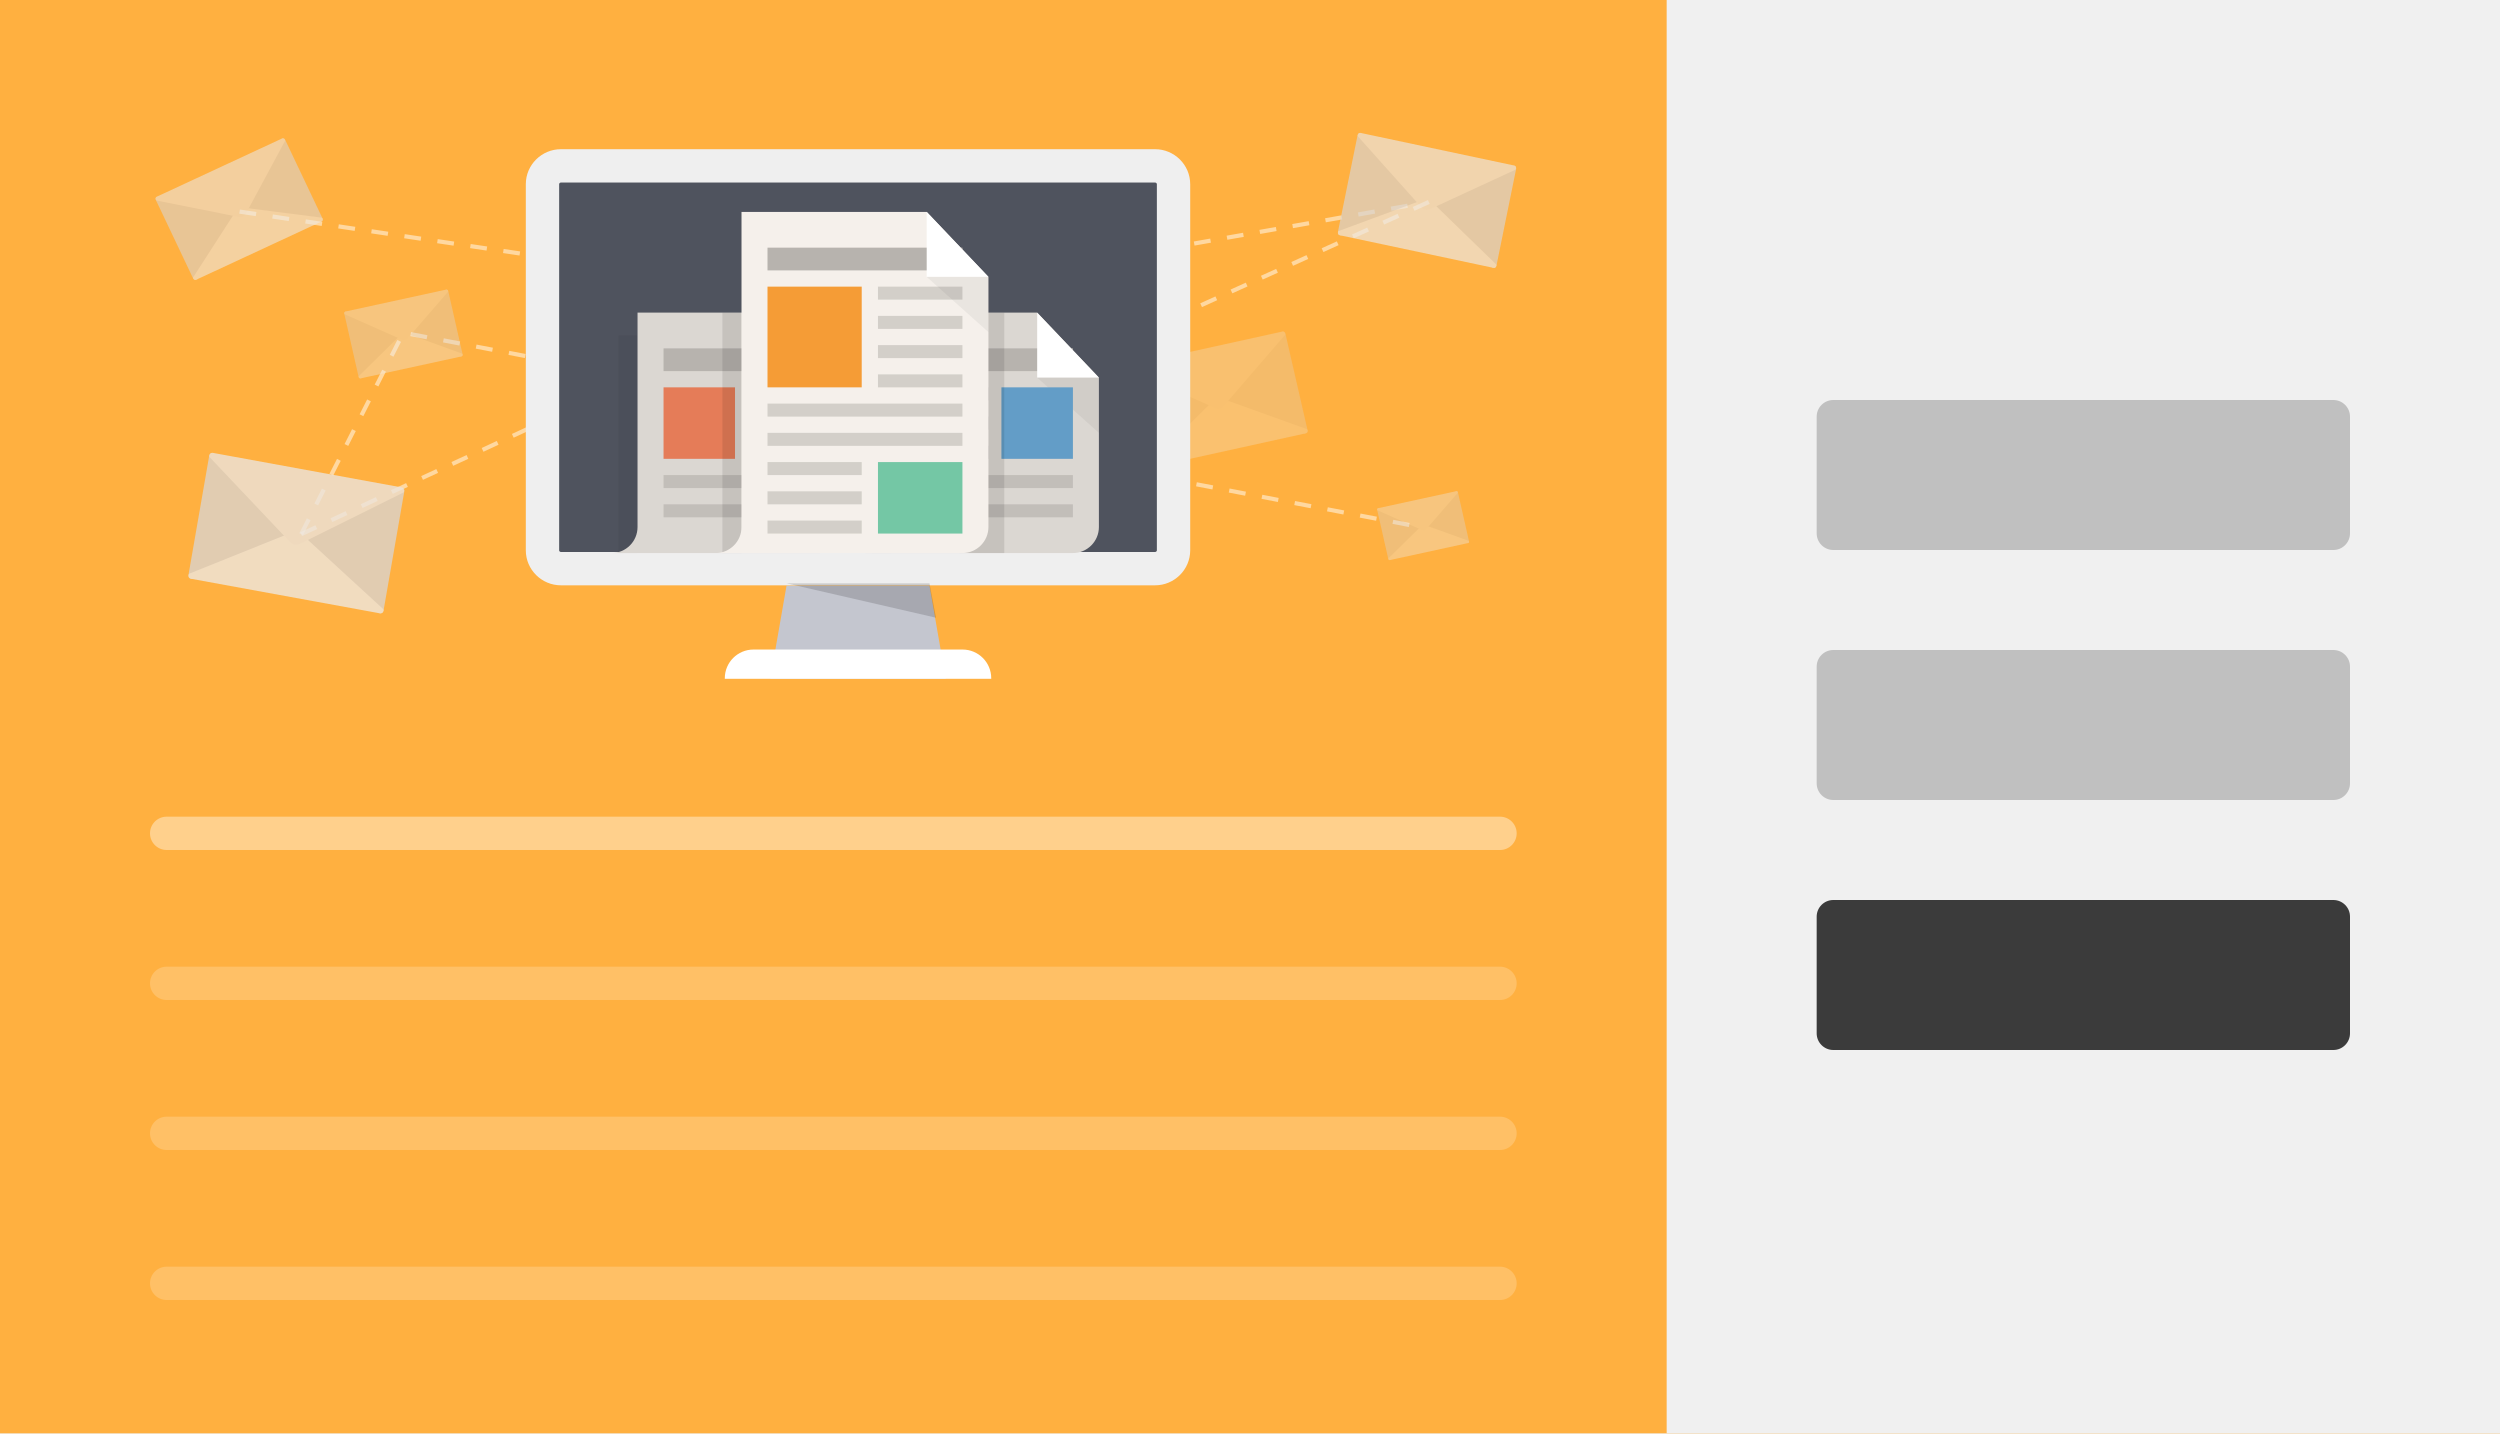
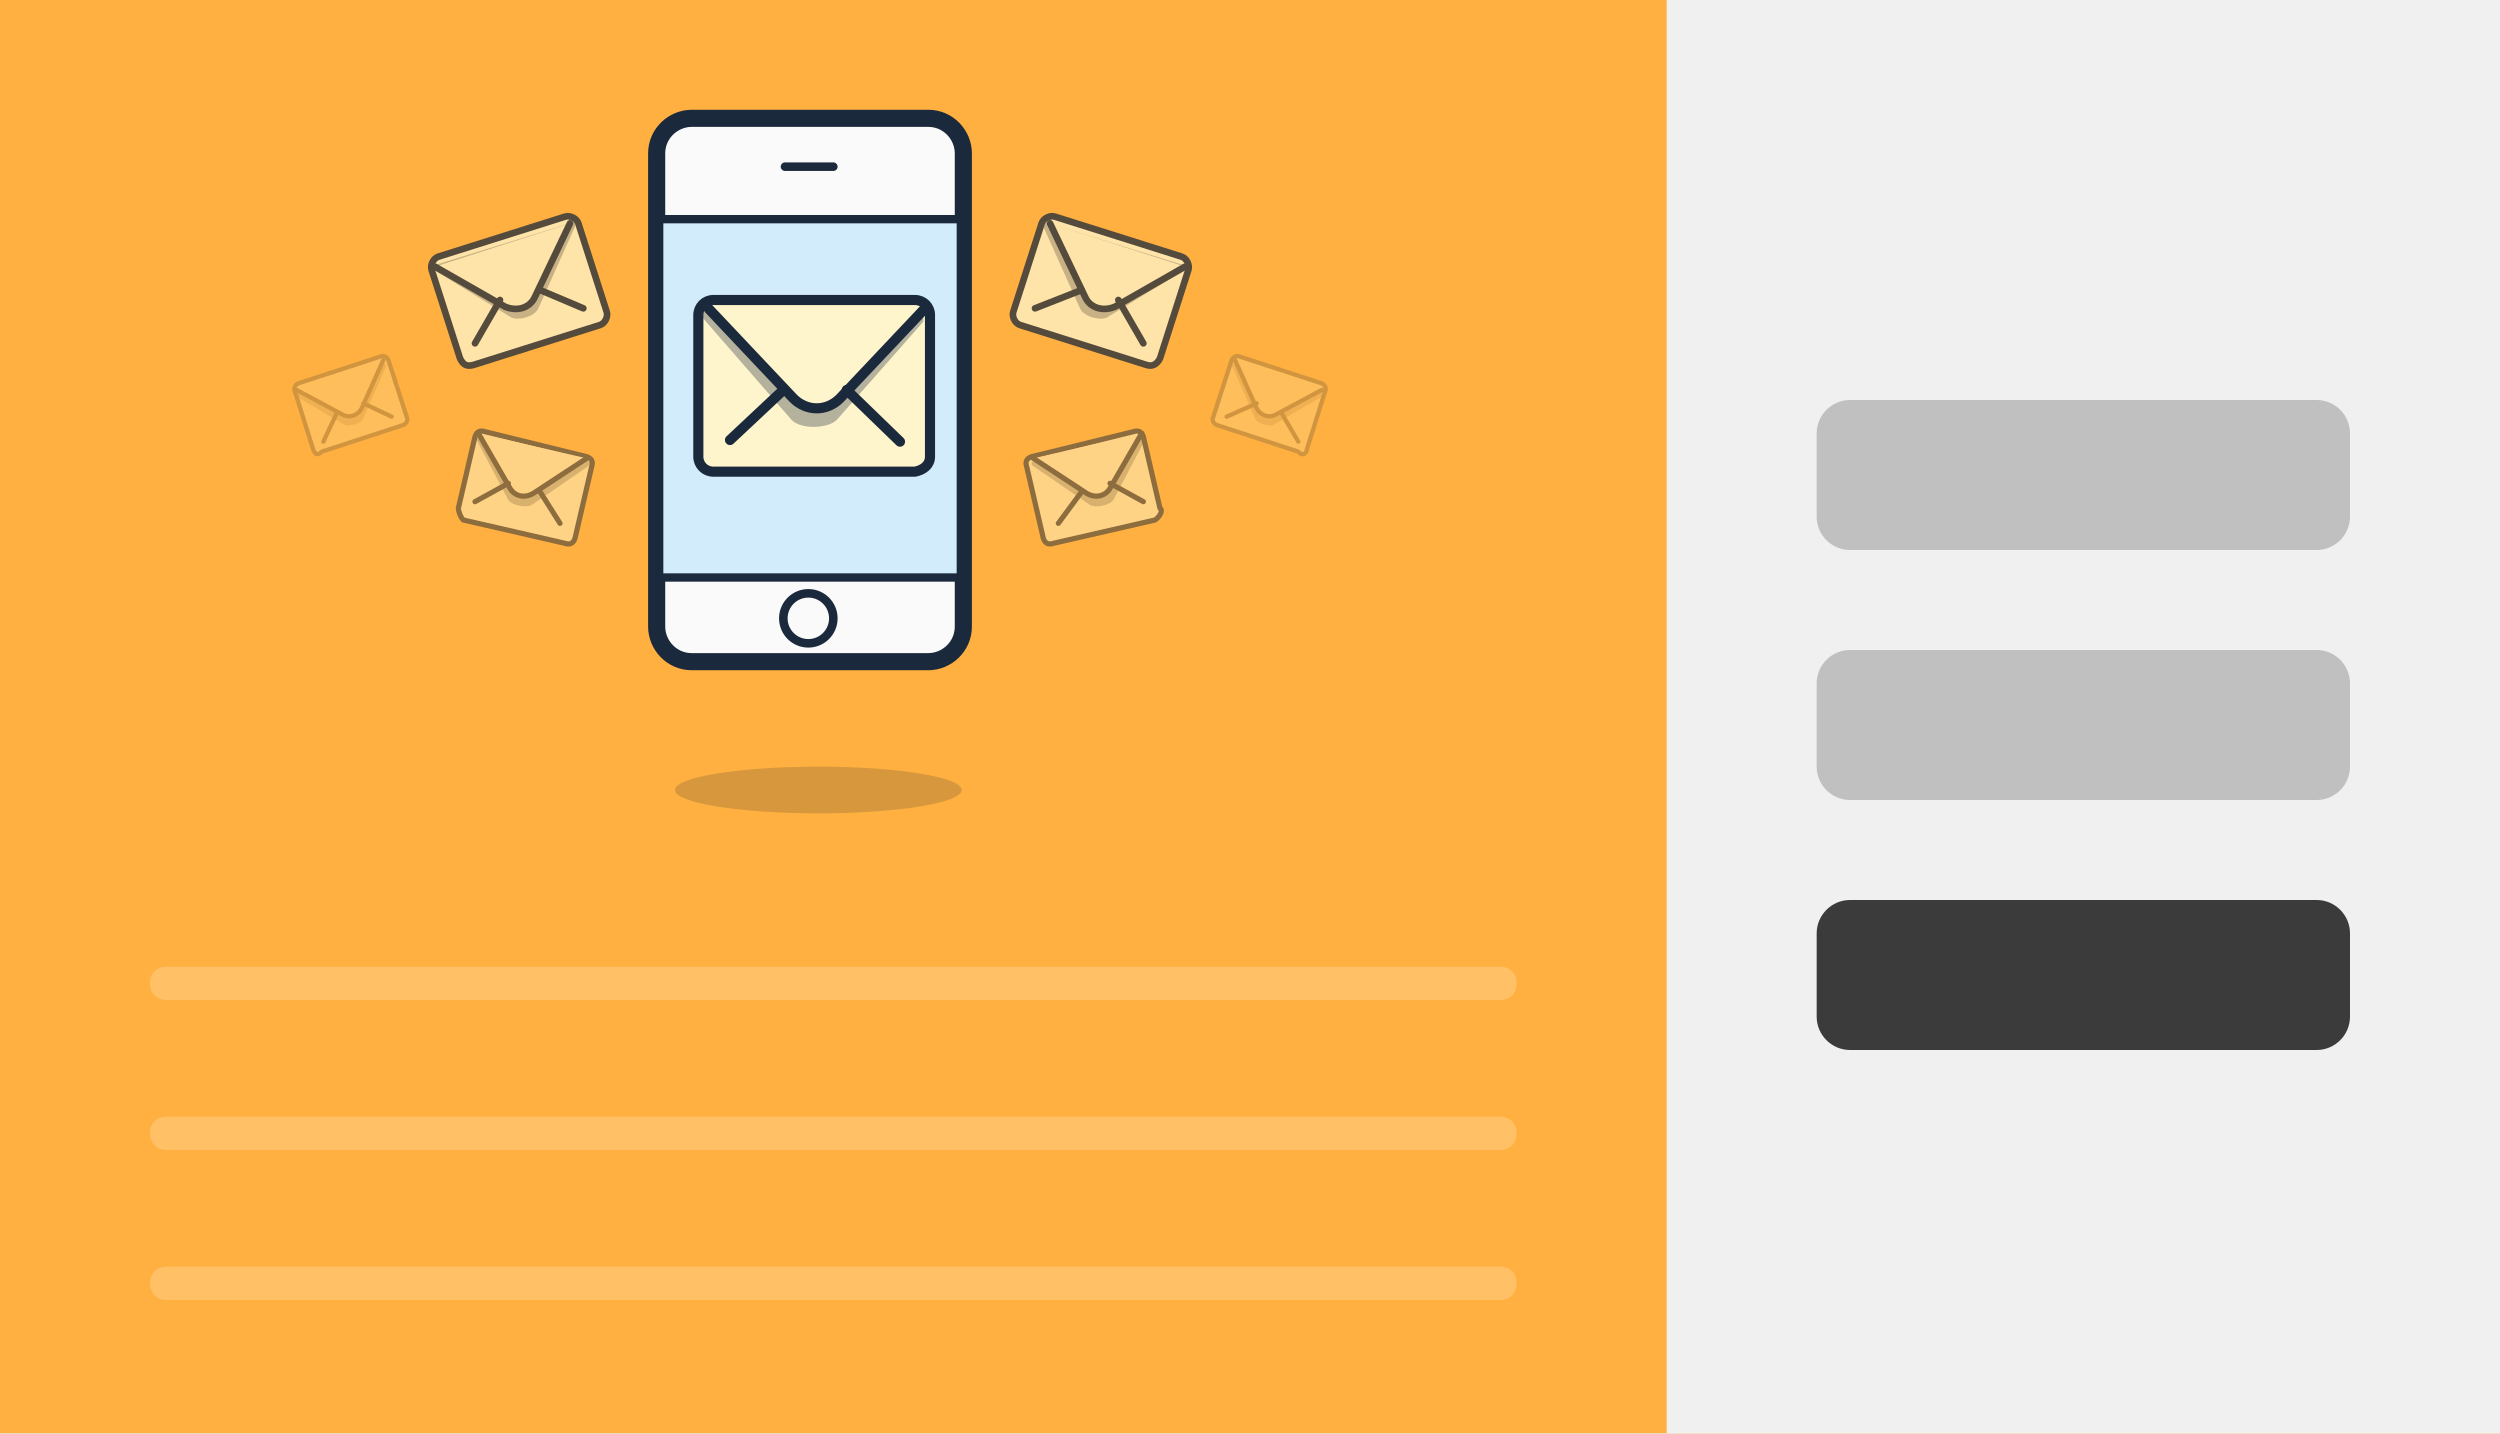
- <svg xmlns="http://www.w3.org/2000/svg" version="1.1" x="0px" y="0px" width="150px" height="86px" viewBox="0 0 150 86" enable-background="new 0 0 150 86" xml:space="preserve">
-   <g id="Layer_1">
-     <rect fill="#FFB040" width="150" height="86" />
-     <path opacity="0.4" fill="#FFFFFF" d="M90,51H10c-0.552,0-1-0.448-1-1l0,0c0-0.552,0.448-1,1-1h80c0.552,0,1,0.448,1,1l0,0   C91,50.552,90.552,51,90,51z" />
+ <svg xmlns="http://www.w3.org/2000/svg" version="1.1" id="Layer_1" x="0px" y="0px" viewBox="-320 264 150 86" style="enable-background:new -320 264 150 86;" xml:space="preserve">
+   <style type="text/css">
+ 	.st0{fill:#FFB040;}
+ 	.st1{opacity:0.2;fill:#FFFFFF;enable-background:new    ;}
+ 	.st2{fill:#F0F0F0;}
+ 	.st3{fill:#3B3B3B;}
+ 	.st4{opacity:0.2;enable-background:new    ;}
+ 	.st5{display:none;}
+ 	.st6{opacity:0.2;fill:#333333;enable-background:new    ;}
+ 	.st7{fill:#FAFAFA;stroke:#1B293C;stroke-width:1.027;stroke-linecap:round;stroke-linejoin:round;stroke-miterlimit:10;}
+ 	.st8{fill:none;stroke:#1B293C;stroke-width:0.513;stroke-linecap:round;stroke-linejoin:round;stroke-miterlimit:10;}
+ 	.st9{fill:#D2ECFB;}
+ 	.st10{fill:#1B293C;}
+ 	.st11{fill:#FFF5CC;stroke:#1B293C;stroke-width:0.607;stroke-linecap:round;stroke-linejoin:round;stroke-miterlimit:10;}
+ 	.st12{opacity:0.35;fill:#293342;enable-background:new    ;}
+ 	.st13{fill:none;stroke:#1B293C;stroke-width:0.607;stroke-linecap:round;stroke-linejoin:round;stroke-miterlimit:10;}
+ 	.st14{opacity:0.75;}
+ 	.st15{fill:#FFF5CC;stroke:#1B293C;stroke-width:0.399;stroke-linecap:round;stroke-linejoin:round;stroke-miterlimit:10;}
+ 	.st16{fill:none;stroke:#1B293C;stroke-width:0.399;stroke-linecap:round;stroke-linejoin:round;stroke-miterlimit:10;}
+ 	.st17{opacity:0.5;}
+ 	.st18{fill:#FFF5CC;stroke:#1B293C;stroke-width:0.312;stroke-linecap:round;stroke-linejoin:round;stroke-miterlimit:10;}
+ 	.st19{fill:none;stroke:#1B293C;stroke-width:0.312;stroke-linecap:round;stroke-linejoin:round;stroke-miterlimit:10;}
+ 	.st20{opacity:0.2;}
+ 	.st21{fill:#FFF5CC;stroke:#1B293C;stroke-width:0.259;stroke-linecap:round;stroke-linejoin:round;stroke-miterlimit:10;}
+ 	.st22{fill:none;stroke:#1B293C;stroke-width:0.259;stroke-linecap:round;stroke-linejoin:round;stroke-miterlimit:10;}
+ </style>
+   <g id="Layer_1_1_">
+     <rect x="-320" y="264" class="st0" width="150" height="86" />
+     <path class="st1" d="M-230,324h-80c-0.6,0-1-0.4-1-1l0,0c0-0.6,0.4-1,1-1h80c0.6,0,1,0.4,1,1l0,0C-229,323.6-229.4,324-230,324z" />
+     <path class="st1" d="M-230,333h-80c-0.6,0-1-0.4-1-1l0,0c0-0.6,0.4-1,1-1h80c0.6,0,1,0.4,1,1l0,0C-229,332.6-229.4,333-230,333z" />
+     <path class="st1" d="M-230,342h-80c-0.6,0-1-0.4-1-1l0,0c0-0.6,0.4-1,1-1h80c0.6,0,1,0.4,1,1l0,0C-229,341.6-229.4,342-230,342z" />
+     <rect x="-220" y="264" class="st2" width="50" height="86" />
+     <path class="st3" d="M-181,327h-28c-1.1,0-2-0.9-2-2v-5c0-1.1,0.9-2,2-2h28c1.1,0,2,0.9,2,2v5C-179,326.1-179.9,327-181,327z" />
+     <path class="st4" d="M-181,312h-28c-1.1,0-2-0.9-2-2v-5c0-1.1,0.9-2,2-2h28c1.1,0,2,0.9,2,2v5C-179,311.1-179.9,312-181,312z" />
+     <path class="st4" d="M-181,297h-28c-1.1,0-2-0.9-2-2v-5c0-1.1,0.9-2,2-2h28c1.1,0,2,0.9,2,2v5C-179,296.1-179.9,297-181,297z" />
+   </g>
+   <g id="Layer_2" class="st5">
+ </g>
+   <ellipse class="st6" cx="-270.9" cy="311.4" rx="8.6" ry="1.4" />
+   <path class="st7" d="M-280.6,273.2c0-1.2,1-2.1,2.1-2.1h14.2c1.2,0,2.1,1,2.1,2.1v28.4c0,1.2-1,2.1-2.1,2.1h-14.2  c-1.2,0-2.1-1-2.1-2.1V273.2z" />
+   <line class="st8" x1="-270" y1="274" x2="-272.9" y2="274" />
+   <g>
+     <path class="st9" d="M-280.2,298.6c-0.1,0-0.3-0.1-0.3-0.3v-21c0-0.1,0.1-0.3,0.3-0.3h17.6c0.1,0,0.3,0.1,0.3,0.3v21   c0,0.1-0.1,0.3-0.3,0.3H-280.2z" />
    <g>
-       <g opacity="0.5">
-         <path fill="#FFFFFF" d="M18.182,32.106l-0.223-0.113l0.452-0.892l0.223,0.113L18.182,32.106z M84.531,31.621l-0.982-0.188     l0.047-0.245l0.982,0.188L84.531,31.621z M82.566,31.245l-0.982-0.188l0.047-0.245L82.613,31L82.566,31.245z M80.603,30.87     l-0.982-0.188l0.047-0.245l0.982,0.188L80.603,30.87z M78.638,30.494l-0.982-0.188l0.047-0.245l0.982,0.188L78.638,30.494z      M19.086,30.323l-0.223-0.113l0.452-0.892l0.223,0.113L19.086,30.323z M76.673,30.119l-0.982-0.188l0.047-0.245l0.982,0.188     L76.673,30.119z M74.709,29.743l-0.982-0.188l0.047-0.245l0.982,0.188L74.709,29.743z M72.745,29.368l-0.982-0.188l0.047-0.245     l0.982,0.188L72.745,29.368z M70.78,28.992l-0.982-0.188l0.047-0.245l0.982,0.188L70.78,28.992z M68.815,28.617l-0.982-0.188     l0.047-0.245l0.982,0.188L68.815,28.617z M19.991,28.539l-0.223-0.113l0.453-0.892l0.223,0.113L19.991,28.539z M66.851,28.241     l-0.982-0.188l0.047-0.245l0.982,0.188L66.851,28.241z M64.887,27.866l-0.982-0.188l0.047-0.245l0.982,0.188L64.887,27.866z      M62.922,27.49l-0.982-0.188l0.047-0.245l0.982,0.188L62.922,27.49z M60.958,27.115l-0.982-0.188l0.047-0.245l0.982,0.188     L60.958,27.115z M20.896,26.755l-0.223-0.113l0.452-0.892l0.223,0.113L20.896,26.755z M58.993,26.739l-0.982-0.188l0.047-0.245     l0.982,0.188L58.993,26.739z M57.029,26.364l-0.982-0.188l0.047-0.245l0.982,0.188L57.029,26.364z M55.064,25.989l-0.982-0.188     l0.047-0.245l0.982,0.188L55.064,25.989z M53.1,25.613l-0.982-0.188l0.047-0.245l0.982,0.188L53.1,25.613z M51.136,25.238     l-0.982-0.188l0.047-0.245l0.982,0.188L51.136,25.238z M21.8,24.971l-0.223-0.113l0.452-0.892l0.223,0.113L21.8,24.971z      M49.171,24.862l-0.982-0.188l0.047-0.245l0.982,0.188L49.171,24.862z M47.207,24.487l-0.982-0.188l0.047-0.245l0.982,0.188     L47.207,24.487z M45.242,24.111l-0.982-0.188l0.047-0.245l0.982,0.188L45.242,24.111z M43.278,23.736l-0.982-0.188l0.047-0.245     l0.982,0.188L43.278,23.736z M41.313,23.36l-0.982-0.188l0.047-0.245l0.982,0.188L41.313,23.36z M22.704,23.188l-0.223-0.113     l0.452-0.892l0.223,0.113L22.704,23.188z M39.349,22.985l-0.982-0.188l0.047-0.245l0.982,0.188L39.349,22.985z M37.384,22.609     l-0.982-0.188l0.047-0.245l0.982,0.188L37.384,22.609z M35.42,22.234l-0.982-0.188l0.047-0.245l0.982,0.188L35.42,22.234z      M33.456,21.858l-0.982-0.188l0.047-0.245l0.982,0.188L33.456,21.858z M31.491,21.483l-0.982-0.188l0.047-0.245l0.982,0.188     L31.491,21.483z M23.608,21.403l-0.223-0.113l0.453-0.892l0.223,0.113L23.608,21.403z M29.527,21.107l-0.982-0.188l0.047-0.245     l0.982,0.188L29.527,21.107z M27.562,20.732l-0.982-0.188l0.047-0.245l0.982,0.188L27.562,20.732z M25.598,20.357l-0.982-0.188     l0.047-0.245l0.982,0.188L25.598,20.357z" />
-       </g>
-       <g opacity="0.5">
-         <path fill="#FFFFFF" d="M50.952,18.285l-0.989-0.147L50,17.891l0.989,0.147L50.952,18.285z M51.978,18.222l-0.044-0.246     l0.985-0.174l0.044,0.246L51.978,18.222z M48.974,17.99l-0.989-0.148l0.037-0.247l0.989,0.148L48.974,17.99z M53.948,17.874     l-0.044-0.246l0.984-0.174l0.044,0.246L53.948,17.874z M46.995,17.694l-0.989-0.148l0.037-0.247l0.989,0.148L46.995,17.694z      M55.917,17.524l-0.044-0.246l0.984-0.174l0.044,0.246L55.917,17.524z M45.017,17.399l-0.989-0.148l0.037-0.247l0.989,0.148     L45.017,17.399z M57.886,17.176l-0.044-0.246l0.985-0.174l0.044,0.246L57.886,17.176z M43.039,17.104l-0.989-0.148l0.037-0.247     l0.989,0.148L43.039,17.104z M59.855,16.827l-0.044-0.246l0.985-0.174l0.044,0.246L59.855,16.827z M41.061,16.808l-0.989-0.148     l0.037-0.247l0.989,0.148L41.061,16.808z M39.083,16.513l-0.989-0.148l0.037-0.247l0.989,0.148L39.083,16.513z M61.825,16.479     l-0.044-0.246l0.984-0.174l0.044,0.246L61.825,16.479z M37.105,16.217l-0.989-0.147l0.037-0.247l0.989,0.147L37.105,16.217z      M63.794,16.13l-0.044-0.246l0.985-0.174l0.044,0.246L63.794,16.13z M35.127,15.921l-0.989-0.147l0.037-0.247l0.989,0.147     L35.127,15.921z M65.764,15.781l-0.044-0.246l0.985-0.174l0.044,0.246L65.764,15.781z M33.149,15.626l-0.989-0.147l0.037-0.247     l0.989,0.147L33.149,15.626z M67.733,15.433l-0.044-0.246l0.985-0.174l0.044,0.246L67.733,15.433z M31.171,15.331l-0.989-0.147     l0.037-0.247l0.989,0.147L31.171,15.331z M69.703,15.083l-0.044-0.246l0.984-0.174l0.044,0.246L69.703,15.083z M29.193,15.035     l-0.989-0.147l0.037-0.247l0.989,0.147L29.193,15.035z M27.215,14.74l-0.989-0.147l0.037-0.247l0.989,0.147L27.215,14.74z      M71.672,14.735l-0.044-0.246l0.985-0.174l0.044,0.246L71.672,14.735z M25.237,14.444l-0.989-0.148l0.037-0.247l0.989,0.148     L25.237,14.444z M73.641,14.386l-0.044-0.246l0.985-0.174l0.044,0.246L73.641,14.386z M23.259,14.149l-0.989-0.148l0.037-0.247     l0.989,0.148L23.259,14.149z M75.61,14.038l-0.044-0.246l0.985-0.174l0.043,0.246L75.61,14.038z M21.281,13.854l-0.989-0.148     l0.037-0.247l0.989,0.148L21.281,13.854z M77.579,13.689l-0.043-0.246l0.985-0.174l0.043,0.246L77.579,13.689z M19.303,13.558     l-0.989-0.148l0.037-0.247l0.989,0.148L19.303,13.558z M79.549,13.34l-0.043-0.246l0.984-0.174l0.043,0.246L79.549,13.34z      M17.325,13.263l-0.989-0.148l0.037-0.247l0.989,0.148L17.325,13.263z M81.519,12.992l-0.043-0.246l0.984-0.175l0.043,0.246     L81.519,12.992z M15.347,12.967l-0.989-0.148l0.037-0.247l0.989,0.148L15.347,12.967z M83.487,12.643l-0.043-0.246l0.985-0.174     l0.043,0.246L83.487,12.643z" />
-       </g>
-       <g opacity="0.5">
-         <path fill="#FFFFFF" d="M55.724,25.858l-0.104-0.228l0.911-0.413l0.104,0.228L55.724,25.858z M57.546,25.032l-0.104-0.228     l0.911-0.413l0.104,0.228L57.546,25.032z M59.367,24.206l-0.104-0.228l0.911-0.413l0.104,0.228L59.367,24.206z M61.189,23.38     l-0.104-0.228l0.911-0.413l0.104,0.228L61.189,23.38z M63.011,22.555l-0.104-0.228l0.911-0.413l0.104,0.228L63.011,22.555z      M64.832,21.729l-0.104-0.228l0.911-0.413l0.104,0.228L64.832,21.729z M66.654,20.903l-0.104-0.228l0.911-0.413l0.104,0.228     L66.654,20.903z M68.475,20.078l-0.104-0.228l0.911-0.413l0.104,0.228L68.475,20.078z M70.297,19.252l-0.104-0.228l0.911-0.413     l0.104,0.228L70.297,19.252z M72.119,18.426l-0.104-0.228l0.911-0.413l0.104,0.228L72.119,18.426z M73.94,17.6l-0.104-0.228     l0.911-0.413l0.104,0.228L73.94,17.6z M75.762,16.774l-0.104-0.228l0.911-0.413l0.104,0.228L75.762,16.774z M77.583,15.949     l-0.104-0.228l0.911-0.413l0.104,0.228L77.583,15.949z M79.404,15.123l-0.104-0.228l0.911-0.413l0.104,0.228L79.404,15.123z      M81.227,14.297l-0.104-0.228l0.91-0.413l0.104,0.228L81.227,14.297z M83.048,13.472l-0.104-0.228l0.911-0.413l0.104,0.228     L83.048,13.472z M84.869,12.646l-0.104-0.228l0.911-0.413l0.104,0.228L84.869,12.646z" />
-       </g>
-       <g opacity="0.5">
-         <path fill="#FFFFFF" d="M18.124,32.163l-0.105-0.227l0.907-0.421l0.105,0.227L18.124,32.163z M19.937,31.32l-0.105-0.227     l0.907-0.421l0.105,0.227L19.937,31.32z M21.751,30.478l-0.105-0.227l0.907-0.421l0.105,0.227L21.751,30.478z M23.565,29.634     l-0.105-0.227l0.907-0.421l0.105,0.227L23.565,29.634z M25.378,28.792l-0.105-0.227l0.907-0.421l0.105,0.227L25.378,28.792z      M27.192,27.949l-0.105-0.227l0.907-0.421l0.105,0.227L27.192,27.949z M29.006,27.106L28.9,26.879l0.907-0.421l0.105,0.227     L29.006,27.106z M30.82,26.263l-0.105-0.227l0.907-0.421l0.105,0.227L30.82,26.263z M32.633,25.42l-0.105-0.227l0.907-0.421     l0.105,0.227L32.633,25.42z M34.447,24.577l-0.105-0.227l0.907-0.421l0.105,0.227L34.447,24.577z M36.261,23.734l-0.105-0.227     l0.907-0.421l0.105,0.227L36.261,23.734z M38.075,22.892l-0.105-0.227l0.907-0.421l0.105,0.227L38.075,22.892z M39.888,22.049     l-0.105-0.227l0.907-0.421l0.105,0.227L39.888,22.049z M41.702,21.206l-0.105-0.227l0.907-0.421l0.105,0.227L41.702,21.206z      M43.516,20.363l-0.105-0.227l0.907-0.422l0.105,0.227L43.516,20.363z M45.33,19.52l-0.105-0.227l0.907-0.421l0.105,0.227     L45.33,19.52z M47.143,18.677l-0.105-0.227l0.907-0.421l0.105,0.227L47.143,18.677z M48.957,17.834l-0.105-0.227l0.907-0.421     l0.105,0.227L48.957,17.834z M50.771,16.992l-0.105-0.227l0.907-0.421l0.105,0.227L50.771,16.992z" />
-       </g>
-       <g>
-         <polygon fill="#C4C6CF" points="56.744,40.727 46.217,40.727 47.192,35.138 55.769,35.138    " />
-         <path fill="#FFFFFF" d="M59.473,40.727H43.488v-0.033c0-0.951,0.771-1.722,1.722-1.722h12.542c0.951,0,1.722,0.771,1.722,1.722     V40.727z" />
-       </g>
-       <g opacity="0.8">
-         <path fill="#D9D3CD" d="M24.073,29.264l-0.476,0.112c-0.119,0.017-0.234,0.058-0.34,0.122l-5.42,2.313l4.869,4.972     c0.233,0.043,0.285-0.02,0.33-0.28l1.222-7.019C24.279,29.358,24.187,29.248,24.073,29.264z" />
-         <path fill="#D9D3CD" d="M12.8,27.202l0.409,0.274c0.106,0.058,0.2,0.137,0.278,0.235l4.454,4.119l-6.395,2.912     c-0.233-0.043-0.26-0.119-0.215-0.379l1.222-7.019C12.574,27.217,12.698,27.146,12.8,27.202z" />
-         <path fill="#EDE7DF" d="M11.345,34.423l6.495-2.612l5.167,4.746c0.035,0.136-0.073,0.268-0.201,0.245l-11.356-2.078     C11.323,34.7,11.266,34.538,11.345,34.423z" />
-         <path fill="#EBE4DC" d="M24.213,29.546l-6.202,3.08c-0.211,0.105-0.456,0.061-0.62-0.112l-4.825-5.098     c-0.035-0.136,0.073-0.268,0.201-0.245l11.34,2.075C24.235,29.269,24.292,29.431,24.213,29.546z" />
-       </g>
-       <g opacity="0.7">
-         <path fill="#D9D3CD" d="M90.823,9.945l-0.391,0.081c-0.097,0.011-0.192,0.042-0.281,0.092l-4.481,1.764l3.863,4.174     c0.189,0.04,0.233-0.01,0.276-0.221l1.16-5.706C90.989,10.027,90.916,9.935,90.823,9.945z" />
-         <path fill="#D9D3CD" d="M81.661,8l0.327,0.233c0.085,0.049,0.16,0.117,0.222,0.198l3.544,3.468l-5.291,2.231     c-0.189-0.04-0.21-0.104-0.167-0.315l1.16-5.706C81.476,8.007,81.579,7.953,81.661,8z" />
-         <path fill="#EDE7DF" d="M80.306,13.866l5.366-1.984l4.112,3.996c0.026,0.112-0.066,0.217-0.17,0.195l-9.229-1.959     C80.282,14.092,80.239,13.958,80.306,13.866z" />
-         <path fill="#EBE4DC" d="M90.931,10.179l-5.137,2.373c-0.175,0.081-0.374,0.039-0.504-0.106l-3.824-4.276     c-0.026-0.112,0.066-0.217,0.169-0.195l9.216,1.957C90.955,9.953,90.998,10.087,90.931,10.179z" />
-       </g>
-       <g opacity="0.3">
-         <path fill="#D9D3CD" d="M76.918,19.918l-0.323,0.235c-0.084,0.05-0.158,0.118-0.218,0.199l-3.352,3.458l5.243,2.205     c0.189-0.042,0.208-0.105,0.16-0.315l-1.302-5.675C77.103,19.924,76.999,19.87,76.918,19.918z" />
-         <path fill="#D9D3CD" d="M67.771,21.933l0.395,0.077c0.098,0.01,0.194,0.04,0.284,0.089l4.66,1.693l-3.896,4.218     c-0.189,0.042-0.234-0.008-0.282-0.218l-1.302-5.675C67.606,22.016,67.677,21.924,67.771,21.933z" />
-         <path fill="#EDE7DF" d="M68.961,27.835l4.067-4.024l5.396,1.94c0.069,0.091,0.03,0.225-0.074,0.248l-9.214,2.03     C69.033,28.051,68.938,27.946,68.961,27.835z" />
-         <path fill="#EBE4DC" d="M77.113,20.086l-3.698,4.284c-0.126,0.146-0.325,0.19-0.502,0.112l-5.249-2.314     c-0.069-0.091-0.03-0.225,0.074-0.248l9.201-2.027C77.041,19.87,77.136,19.975,77.113,20.086z" />
-       </g>
-       <g opacity="0.6">
-         <path fill="#D9D3CD" d="M16.91,8.335l-0.233,0.264c-0.063,0.059-0.113,0.131-0.149,0.213l-2.221,3.61l4.925,0.896     c0.154-0.072,0.159-0.13,0.077-0.301L17.11,8.388C17.071,8.305,16.971,8.278,16.91,8.335z" />
-         <path fill="#D9D3CD" d="M9.435,11.808l0.354-0.009c0.086-0.01,0.174-0.003,0.261,0.022l4.327,0.568l-2.545,4.367     c-0.154,0.072-0.203,0.038-0.284-0.133l-2.199-4.629C9.309,11.911,9.352,11.818,9.435,11.808z" />
-         <path fill="#EDE7DF" d="M11.581,16.653l2.728-4.232l5.006,0.639c0.077,0.065,0.068,0.188-0.016,0.227l-7.531,3.499     C11.684,16.824,11.583,16.753,11.581,16.653z" />
-         <path fill="#EBE4DC" d="M17.11,8.442l-2.362,4.385c-0.08,0.149-0.243,0.225-0.41,0.192L9.387,12.03     c-0.077-0.065-0.068-0.188,0.016-0.227l7.52-3.494C17.007,8.27,17.108,8.342,17.11,8.442z" />
-       </g>
-       <g opacity="0.4">
-         <path fill="#D9D3CD" d="M26.757,17.392l-0.212,0.154c-0.055,0.033-0.104,0.077-0.143,0.13l-2.206,2.265l3.438,1.456     c0.124-0.027,0.137-0.069,0.106-0.207l-0.845-3.727C26.879,17.396,26.81,17.36,26.757,17.392z" />
-         <path fill="#D9D3CD" d="M20.75,18.699l0.259,0.051c0.064,0.007,0.127,0.027,0.186,0.059l3.056,1.119l-2.564,2.763     c-0.124,0.027-0.154-0.005-0.185-0.143l-0.845-3.727C20.641,18.754,20.688,18.693,20.75,18.699z" />
-         <path fill="#EDE7DF" d="M21.521,22.575l2.676-2.635l3.539,1.282c0.045,0.06,0.019,0.148-0.049,0.163l-6.052,1.318     C21.568,22.717,21.506,22.649,21.521,22.575z" />
-         <path fill="#EBE4DC" d="M26.885,17.502l-2.434,2.806c-0.083,0.096-0.213,0.124-0.33,0.073l-3.442-1.527     c-0.045-0.06-0.019-0.148,0.049-0.163l6.043-1.316C26.838,17.36,26.9,17.429,26.885,17.502z" />
-       </g>
-       <g opacity="0.4">
-         <path fill="#D9D3CD" d="M87.367,29.482l-0.165,0.119c-0.043,0.025-0.081,0.06-0.111,0.101l-1.712,1.758l2.669,1.13     c0.096-0.021,0.106-0.053,0.082-0.16l-0.656-2.893C87.462,29.485,87.408,29.458,87.367,29.482z" />
-         <path fill="#D9D3CD" d="M82.704,30.497l0.201,0.04c0.05,0.005,0.099,0.021,0.144,0.046l2.372,0.869l-1.991,2.144     c-0.096,0.021-0.119-0.004-0.144-0.111l-0.656-2.893C82.62,30.539,82.656,30.492,82.704,30.497z" />
-         <path fill="#EDE7DF" d="M83.303,33.506l2.077-2.045l2.747,0.995c0.035,0.046,0.015,0.115-0.038,0.126l-4.697,1.023     C83.339,33.616,83.291,33.563,83.303,33.506z" />
-         <path fill="#EBE4DC" d="M87.466,29.568l-1.889,2.178c-0.064,0.074-0.166,0.096-0.256,0.056l-2.672-1.185     c-0.035-0.047-0.015-0.115,0.038-0.126l4.691-1.021C87.43,29.458,87.478,29.511,87.466,29.568z" />
-       </g>
-       <g>
-         <path fill="#4F535E" d="M33.656,34.119c-0.61,0-1.107-0.491-1.107-1.095V11.047c0-0.604,0.497-1.095,1.107-1.095h35.649     c0.61,0,1.107,0.491,1.107,1.095v21.977c0,0.604-0.497,1.095-1.107,1.095H33.656z" />
-         <g>
-           <path fill="#EFEFEF" d="M69.305,10.952c0.059,0,0.107,0.052,0.107,0.095v21.977c0,0.043-0.048,0.095-0.107,0.095H33.656      c-0.059,0-0.107-0.052-0.107-0.095V11.047c0-0.043,0.048-0.095,0.107-0.095H69.305 M69.305,8.952H33.656      c-1.159,0-2.107,0.943-2.107,2.095v21.977c0,1.152,0.948,2.095,2.107,2.095h35.649c1.159,0,2.107-0.943,2.107-2.095V11.047      C71.412,9.895,70.464,8.952,69.305,8.952L69.305,8.952z" />
-         </g>
-       </g>
-       <g>
-         <g opacity="0.05">
-           <rect x="37.107" y="20.122" width="1.145" height="13.061" />
-         </g>
-         <path fill="#DBD7D2" d="M38.252,18.758v12.866c0,0.861-0.698,1.56-1.56,1.56h12.476c0.858,0,1.56-0.702,1.56-1.56v-8.967     l-3.704-3.899L38.252,18.758z" />
-         <rect x="45.075" y="23.241" fill="#D3CFC9" width="4.094" height="0.78" />
-         <rect x="39.812" y="23.241" fill="#E57C58" width="4.289" height="4.289" />
-         <rect x="45.075" y="24.996" fill="#D3CFC9" width="4.094" height="0.78" />
-         <rect x="45.075" y="26.75" fill="#D3CFC9" width="4.094" height="0.78" />
-         <rect x="39.812" y="28.505" fill="#C2BEB9" width="9.357" height="0.78" />
-         <rect x="39.812" y="30.259" fill="#C2BEB9" width="9.357" height="0.78" />
-         <rect x="39.812" y="20.902" fill="#B7B3AE" width="9.357" height="1.365" />
-         <polygon fill="#FFFFFF" points="47.025,22.657 50.729,22.657 47.025,18.758    " />
-         <polygon opacity="0.05" points="50.729,22.657 47.025,22.657 50.729,25.971    " />
-       </g>
-       <g>
-         <g opacity="0.05">
-           <rect x="52.313" y="20.122" width="1.145" height="13.061" />
-         </g>
-         <path fill="#DBD7D2" d="M53.458,18.758v12.866c0,0.861-0.698,1.56-1.56,1.56h12.476c0.858,0,1.56-0.702,1.56-1.56v-8.967     l-3.704-3.899L53.458,18.758z" />
-         <rect x="55.017" y="23.241" fill="#C2BEB9" width="4.289" height="0.78" />
-         <rect x="55.017" y="24.996" fill="#C2BEB9" width="4.289" height="0.78" />
-         <rect x="55.017" y="26.75" fill="#C2BEB9" width="4.289" height="0.78" />
-         <rect x="55.017" y="28.505" fill="#C2BEB9" width="9.357" height="0.78" />
-         <rect x="55.017" y="30.259" fill="#C2BEB9" width="9.357" height="0.78" />
-         <rect x="55.017" y="20.902" fill="#B7B3AE" width="9.357" height="1.365" />
-         <polygon fill="#FFFFFF" points="62.23,22.657 65.934,22.657 62.23,18.758    " />
-         <polygon opacity="0.05" points="65.934,22.657 62.23,22.657 65.934,25.971    " />
-         <rect x="60.086" y="23.241" fill="#639DC7" width="4.289" height="4.289" />
-       </g>
-       <g>
-         <g opacity="0.1">
-           <rect x="43.345" y="18.758" width="1.145" height="14.426" />
-         </g>
-         <g opacity="0.1">
-           <rect x="57.552" y="18.758" width="2.705" height="14.426" />
-         </g>
-         <path fill="#F5F0EB" d="M44.491,12.715v18.909c0,0.861-0.698,1.56-1.56,1.56h14.815c0.858,0,1.56-0.702,1.56-1.56v-15.01     l-3.704-3.899L44.491,12.715z" />
-         <rect x="52.678" y="17.198" fill="#D3CFC9" width="5.068" height="0.78" />
-         <rect x="46.05" y="17.198" fill="#F59C36" width="5.653" height="6.043" />
-         <rect x="52.678" y="18.953" fill="#D3CFC9" width="5.068" height="0.78" />
-         <rect x="52.678" y="20.707" fill="#D3CFC9" width="5.068" height="0.78" />
-         <rect x="52.678" y="22.462" fill="#D3CFC9" width="5.068" height="0.78" />
-         <rect x="46.05" y="24.216" fill="#D3CFC9" width="11.696" height="0.78" />
-         <rect x="46.05" y="25.971" fill="#D3CFC9" width="11.696" height="0.78" />
-         <rect x="46.05" y="27.725" fill="#D3CFC9" width="5.653" height="0.78" />
-         <rect x="46.05" y="29.48" fill="#D3CFC9" width="5.653" height="0.78" />
-         <rect x="46.05" y="31.234" fill="#D3CFC9" width="5.653" height="0.78" />
-         <rect x="46.05" y="14.859" fill="#B7B3AE" width="11.696" height="1.365" />
-         <polygon fill="#FFFFFF" points="55.602,16.613 59.306,16.613 55.602,12.715    " />
-         <polygon opacity="0.05" points="59.306,16.613 55.602,16.613 59.306,19.927    " />
-         <rect x="52.678" y="27.725" fill="#74C7A5" width="5.068" height="4.289" />
-       </g>
-       <polygon opacity="0.15" points="47.192,35 55.769,35 56.159,37.063   " />
+       <path class="st10" d="M-262.6,277.4v21h-17.6v-21H-262.6 M-262.6,276.9h-17.6c-0.3,0-0.5,0.2-0.5,0.5v21c0,0.3,0.2,0.5,0.5,0.5    h17.6c0.3,0,0.5-0.2,0.5-0.5v-21C-262.1,277-262.4,276.9-262.6,276.9L-262.6,276.9z" />
    </g>
-     <path opacity="0.2" fill="#FFFFFF" d="M90,60H10c-0.552,0-1-0.448-1-1l0,0c0-0.552,0.448-1,1-1h80c0.552,0,1,0.448,1,1l0,0   C91,59.552,90.552,60,90,60z" />
-     <path opacity="0.2" fill="#FFFFFF" d="M90,69H10c-0.552,0-1-0.448-1-1l0,0c0-0.552,0.448-1,1-1h80c0.552,0,1,0.448,1,1l0,0   C91,68.552,90.552,69,90,69z" />
-     <path opacity="0.2" fill="#FFFFFF" d="M90,78H10c-0.552,0-1-0.448-1-1l0,0c0-0.552,0.448-1,1-1h80c0.552,0,1,0.448,1,1l0,0   C91,77.552,90.552,78,90,78z" />
-     <rect x="100" fill="#F0F0F0" width="50" height="86" />
-     <path fill="#3B3B3B" d="M140,63h-30c-0.552,0-1-0.448-1-1v-7c0-0.552,0.448-1,1-1h30c0.552,0,1,0.448,1,1v7   C141,62.552,140.552,63,140,63z" />
-     <path opacity="0.2" d="M140,48h-30c-0.552,0-1-0.448-1-1v-7c0-0.552,0.448-1,1-1h30c0.552,0,1,0.448,1,1v7   C141,47.552,140.552,48,140,48z" />
-     <path opacity="0.2" d="M140,33h-30c-0.552,0-1-0.448-1-1v-7c0-0.552,0.448-1,1-1h30c0.552,0,1,0.448,1,1v7   C141,32.552,140.552,33,140,33z" />
  </g>
-   <g id="Layer_2" display="none">
- </g>
+   <circle class="st8" cx="-271.5" cy="301.1" r="1.5" />
+   <g>
+     <path class="st11" d="M-264.2,291.4v-8.5c0-0.5-0.4-0.9-0.9-0.9h-12.1c-0.5,0-0.9,0.4-0.9,0.9v8.5c0,0.5,0.4,0.9,0.9,0.9h12.1   C-264.6,292.2-264.2,291.9-264.2,291.4z" />
+     <path class="st12" d="M-277.9,283l5.4,6.2c0.6,0.6,2.2,0.5,2.7,0l5.2-5.9v-0.6h-13.3L-277.9,283z" />
+     <path class="st11" d="M-277.5,282.5l5.1,5.4c0.8,0.8,2,0.8,2.8,0l5.1-5.4" />
+     <line class="st13" x1="-273" y1="287.4" x2="-276.2" y2="290.4" />
+     <line class="st13" x1="-269.2" y1="287.4" x2="-266" y2="290.5" />
+   </g>
+   <g class="st14">
+     <path class="st15" d="M-250.4,285.5l1.7-5.3c0.1-0.3-0.1-0.7-0.4-0.8l-7.6-2.4c-0.3-0.1-0.7,0.1-0.8,0.4l-1.7,5.3   c-0.1,0.3,0.1,0.7,0.4,0.8l7.6,2.4C-250.9,286-250.6,285.9-250.4,285.5z" />
+     <path class="st12" d="M-257.4,277.6l2.2,4.9c0.2,0.5,1.3,0.8,1.7,0.5l4.4-2.7l0.1-0.4l-8.4-2.6V277.6z" />
+     <path class="st15" d="M-257,277.4l2.1,4.4c0.3,0.7,1.1,0.9,1.8,0.6l4.2-2.4" />
+     <line class="st16" x1="-255.1" y1="281.4" x2="-257.9" y2="282.5" />
+     <line class="st16" x1="-252.9" y1="282" x2="-251.4" y2="284.6" />
+   </g>
+   <g class="st17">
+     <path class="st18" d="M-250.4,294.5l-1-4.3c-0.1-0.3-0.3-0.4-0.6-0.3l-6.1,1.5c-0.3,0.1-0.4,0.3-0.3,0.6l1,4.3   c0.1,0.3,0.3,0.4,0.6,0.3l6.1-1.4C-250.4,295-250.2,294.6-250.4,294.5z" />
+     <path class="st12" d="M-258.1,291.9l3.5,2.4c0.4,0.2,1.2,0,1.4-0.3l1.9-3.6l-0.1-0.3l-6.7,1.6L-258.1,291.9z" />
+     <path class="st18" d="M-258,291.5l3.2,2.1c0.5,0.3,1.1,0.2,1.4-0.3l1.9-3.3" />
+     <line class="st19" x1="-255.1" y1="293.5" x2="-256.5" y2="295.4" />
+     <line class="st19" x1="-253.4" y1="293" x2="-251.4" y2="294.1" />
+   </g>
+   <g class="st20">
+     <path class="st21" d="M-241.6,291l1.1-3.5c0.1-0.2,0-0.4-0.2-0.5l-4.9-1.6c-0.2-0.1-0.4,0-0.5,0.2l-1.1,3.4c-0.1,0.2,0,0.4,0.2,0.5   l4.9,1.6C-241.9,291.4-241.6,291.2-241.6,291z" />
+     <path class="st12" d="M-246.1,285.9l1.4,3.2c0.1,0.3,0.8,0.5,1.1,0.4l2.9-1.7l0.1-0.2l-5.4-1.8L-246.1,285.9z" />
+     <path class="st21" d="M-245.9,285.6l1.3,2.9c0.2,0.4,0.7,0.6,1.1,0.4l2.8-1.5" />
+     <line class="st22" x1="-244.6" y1="288.2" x2="-246.4" y2="289" />
+     <line class="st22" x1="-243.1" y1="288.8" x2="-242.1" y2="290.5" />
+   </g>
+   <g class="st14">
+     <path class="st15" d="M-292.4,285.5l-1.7-5.3c-0.1-0.3,0.1-0.7,0.4-0.8l7.6-2.4c0.3-0.1,0.7,0.1,0.8,0.4l1.7,5.3   c0.1,0.3-0.1,0.7-0.4,0.8l-7.6,2.4C-292,286-292.2,285.9-292.4,285.5z" />
+     <path class="st12" d="M-285.5,277.6l-2.2,4.9c-0.2,0.5-1.3,0.8-1.7,0.5l-4.4-2.7l-0.1-0.4l8.4-2.6L-285.5,277.6z" />
+     <path class="st15" d="M-285.8,277.4l-2.1,4.4c-0.3,0.7-1.1,0.9-1.8,0.6l-4.2-2.4" />
+     <line class="st16" x1="-287.6" y1="281.4" x2="-285" y2="282.5" />
+     <line class="st16" x1="-290" y1="282" x2="-291.5" y2="284.6" />
+   </g>
+   <g class="st17">
+     <path class="st18" d="M-292.5,294.5l1-4.3c0.1-0.3,0.3-0.4,0.6-0.3l6.1,1.5c0.3,0.1,0.4,0.3,0.3,0.6l-1,4.3   c-0.1,0.3-0.3,0.4-0.6,0.3l-6.1-1.4C-292.4,295-292.5,294.6-292.5,294.5z" />
+     <path class="st12" d="M-284.6,291.9l-3.5,2.4c-0.4,0.2-1.2,0-1.4-0.3l-1.9-3.6l0.1-0.3l6.7,1.6L-284.6,291.9z" />
+     <path class="st18" d="M-284.8,291.5l-3.2,2.1c-0.5,0.3-1.1,0.2-1.4-0.3l-1.9-3.3" />
+     <line class="st19" x1="-287.6" y1="293.5" x2="-286.4" y2="295.4" />
+     <line class="st19" x1="-289.5" y1="293" x2="-291.5" y2="294.1" />
+   </g>
+   <g class="st20">
+     <path class="st21" d="M-301.2,291l-1.1-3.5c-0.1-0.2,0-0.4,0.2-0.5l4.9-1.6c0.2-0.1,0.4,0,0.5,0.2l1.1,3.4c0.1,0.2,0,0.4-0.2,0.5   l-4.9,1.6C-301,291.4-301.1,291.2-301.2,291z" />
+     <path class="st12" d="M-296.8,285.9l-1.4,3.2c-0.1,0.3-0.8,0.5-1.1,0.4l-2.9-1.7l-0.1-0.2l5.4-1.8L-296.8,285.9z" />
+     <path class="st21" d="M-297,285.6l-1.3,2.9c-0.2,0.4-0.7,0.6-1.1,0.4l-2.8-1.5" />
+     <line class="st22" x1="-298.2" y1="288.2" x2="-296.5" y2="289" />
+     <line class="st22" x1="-299.8" y1="288.8" x2="-300.6" y2="290.5" />
+   </g>
</svg>
